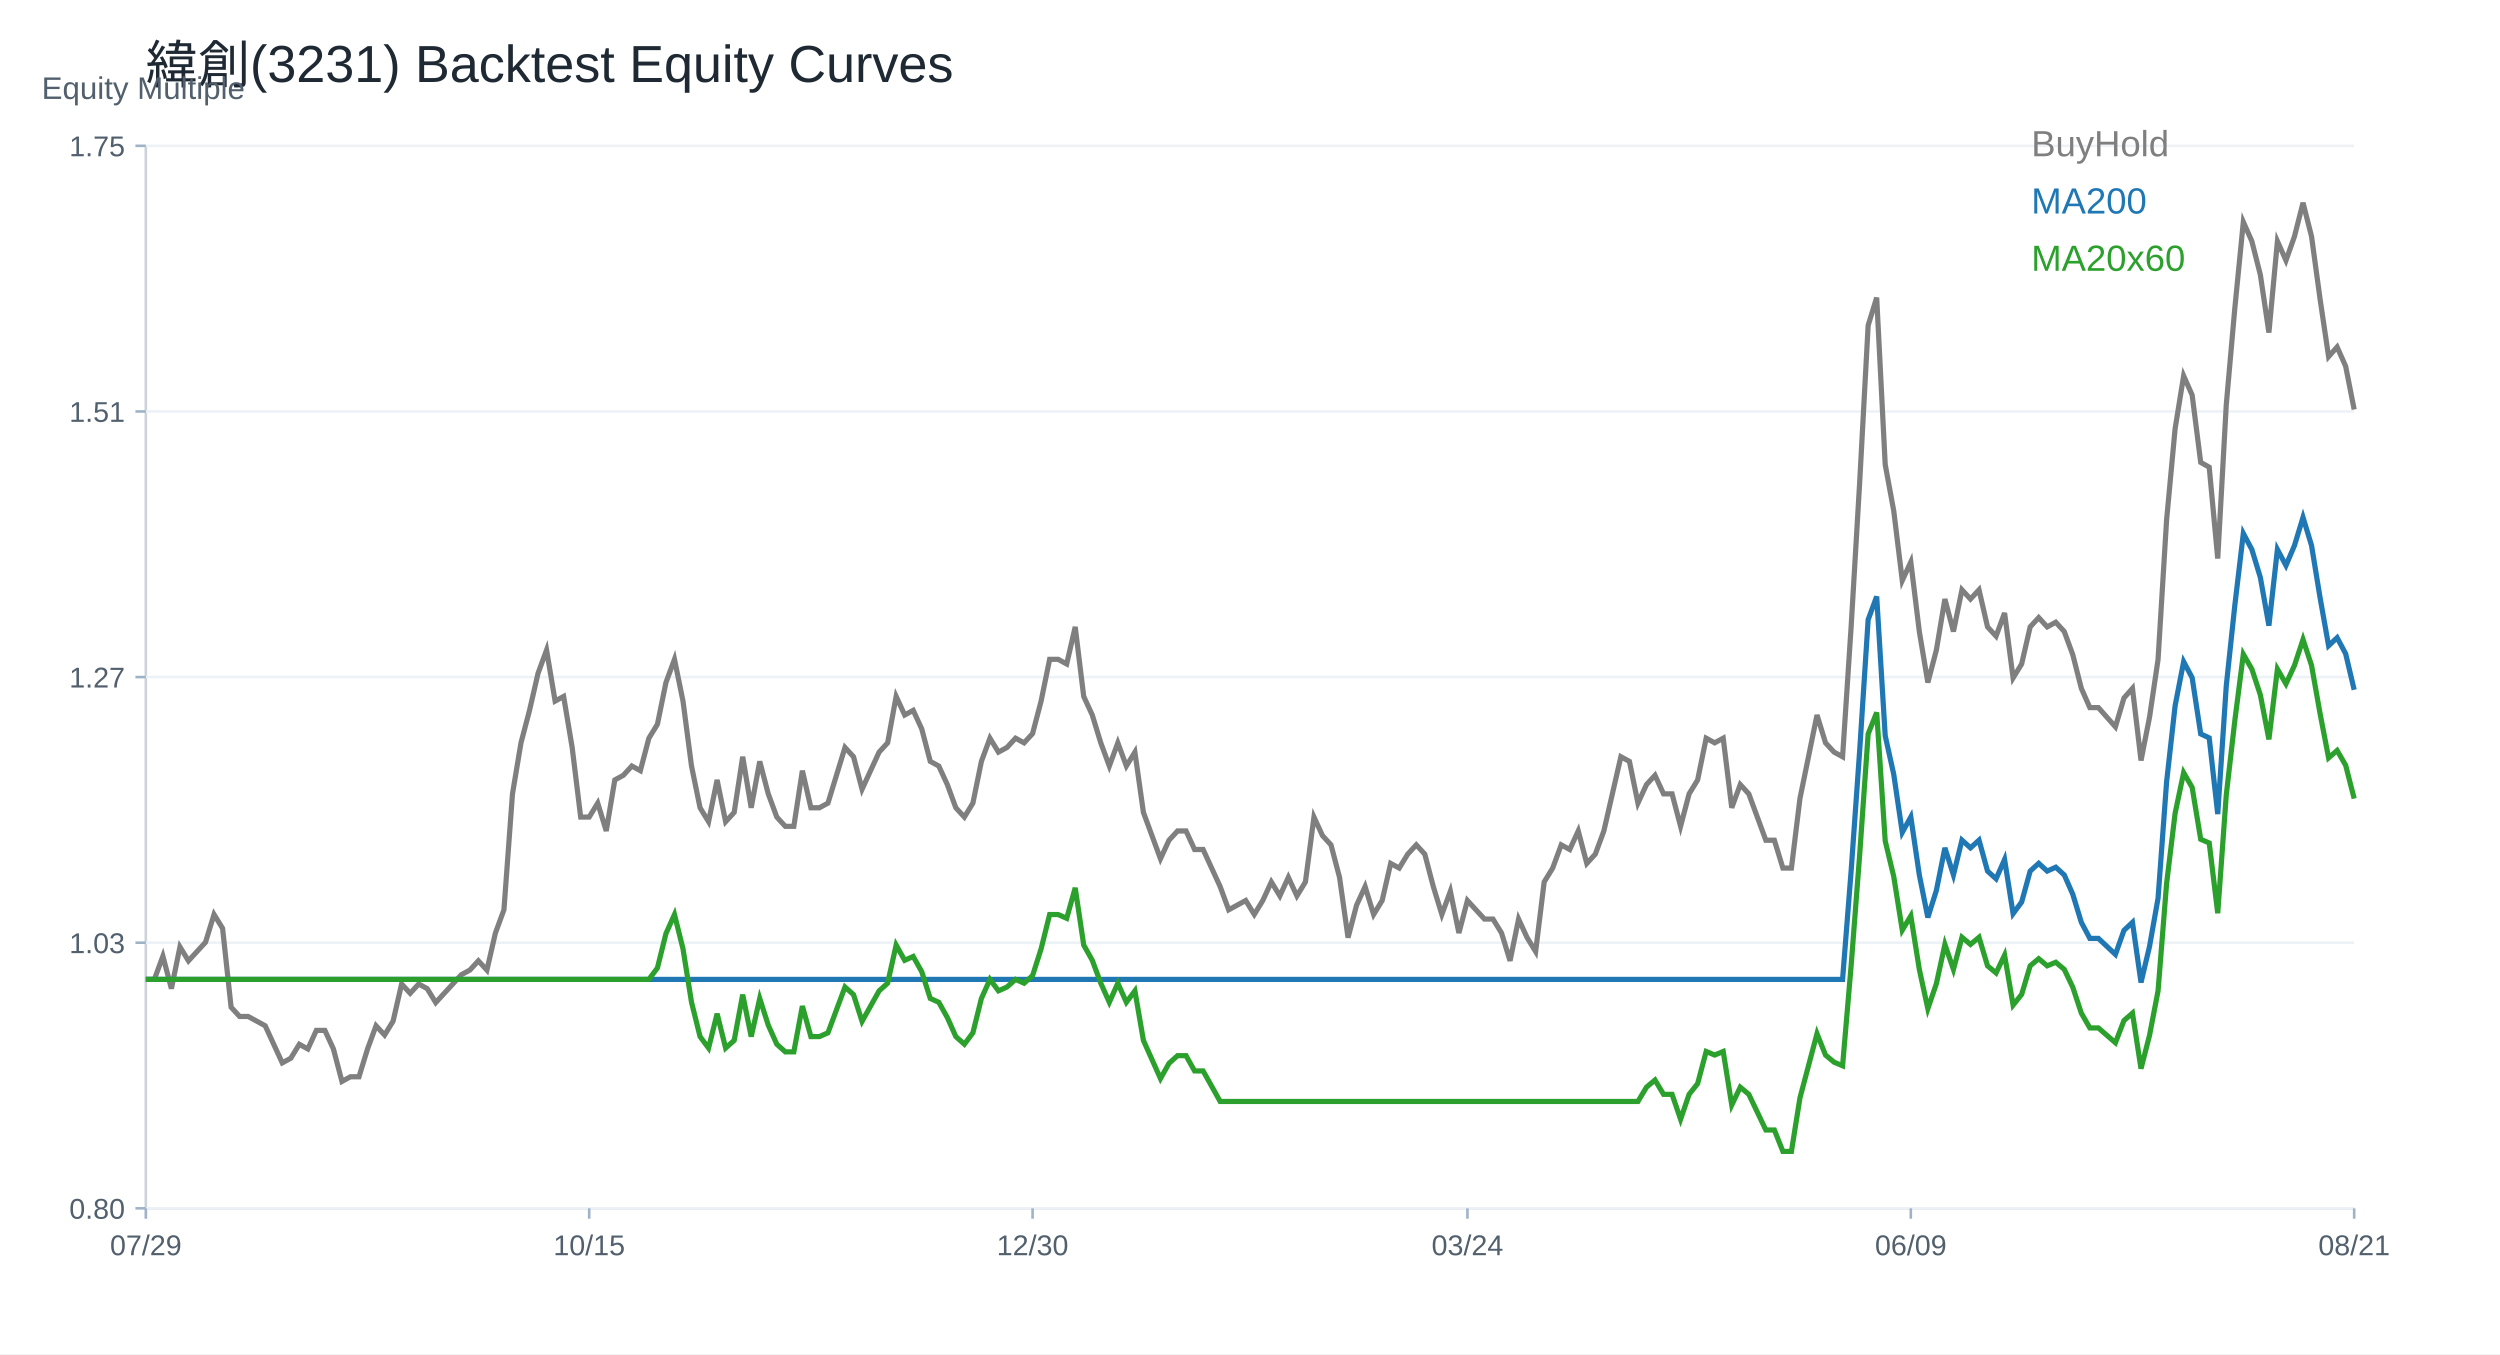
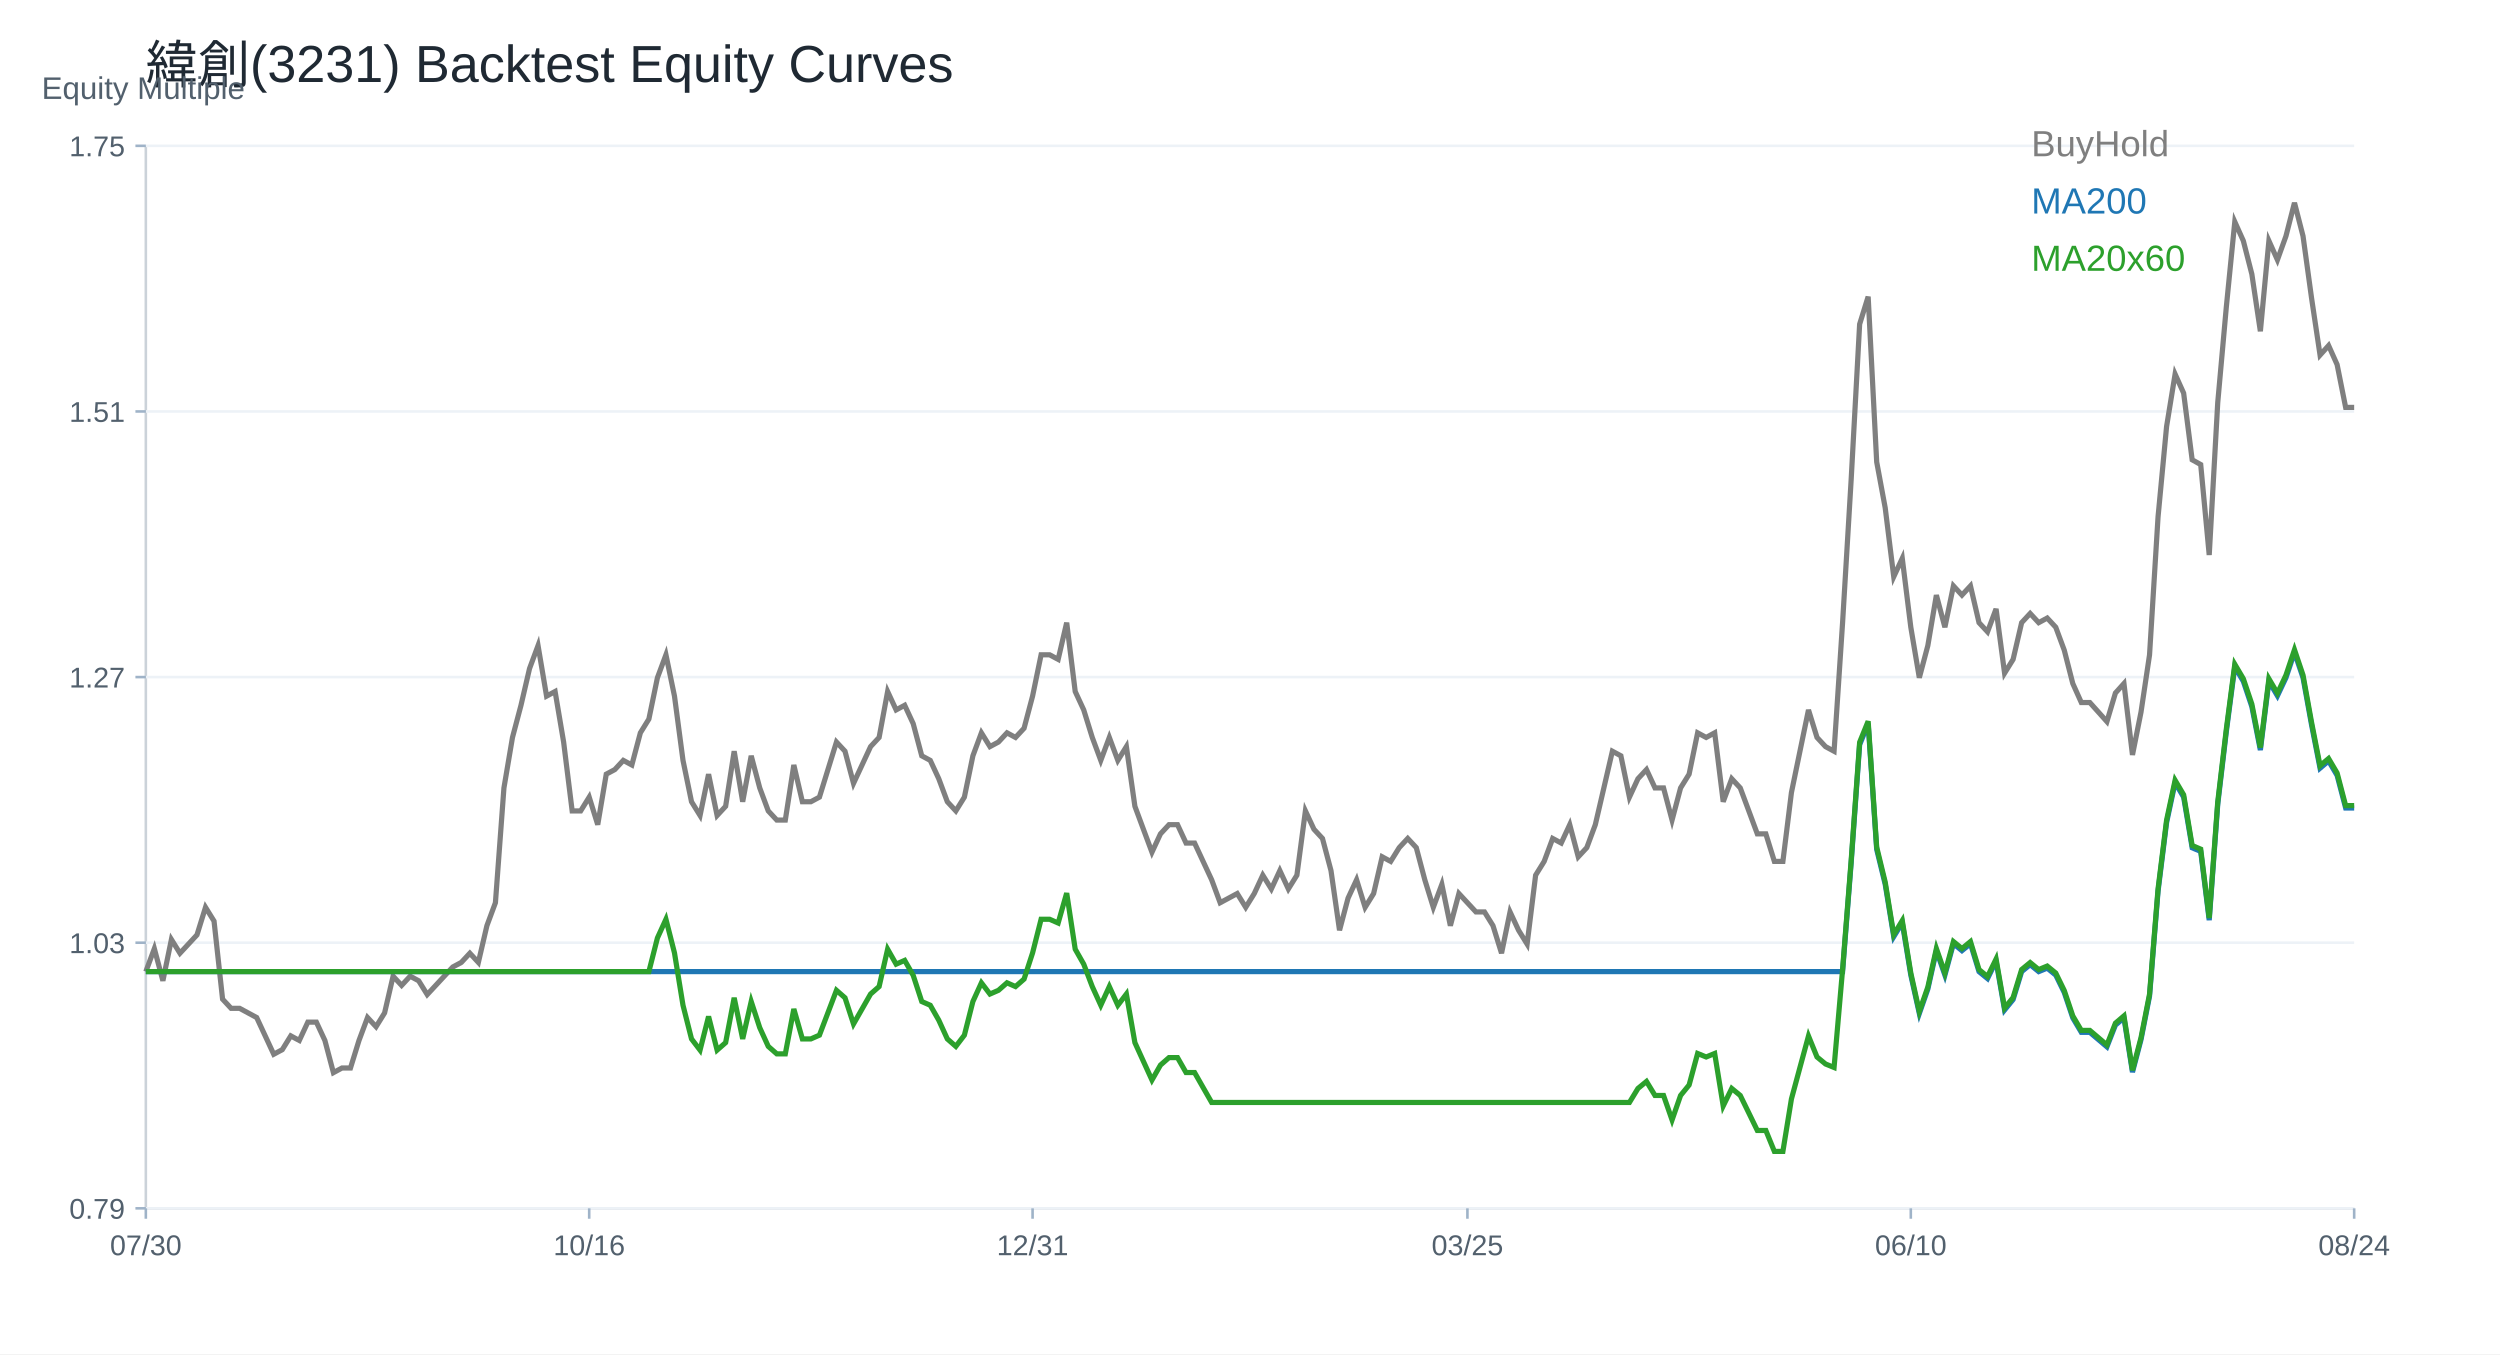
<svg xmlns="http://www.w3.org/2000/svg" width="960" height="520" viewBox="0 0 960 520">
  <rect width="100%" height="100%" fill="white" />
  <text x="56.00" y="32.00" font-size="20" font-family="Arial" fill="#1f2933" text-anchor="start">緯創(3231) Backtest Equity Curves</text>
  <line x1="56" y1="464" x2="904" y2="464" stroke="#cbd2d9" />
  <line x1="56" y1="56" x2="56" y2="464" stroke="#cbd2d9" />
  <text x="16.00" y="38.00" font-size="12" font-family="Arial" fill="#52606d" text-anchor="start">Equity Multiple</text>
  <line x1="56" y1="464.00" x2="904" y2="464.00" stroke="#edf2f7" />
  <line x1="52" y1="464.00" x2="56" y2="464.00" stroke="#9fb3c8" />
-   <text x="48.00" y="468.00" font-size="11" font-family="Arial" fill="#52606d" text-anchor="end">0.80</text>
+   <text x="48.00" y="468.00" font-size="11" font-family="Arial" fill="#52606d" text-anchor="end">0.79</text>
  <line x1="56" y1="362.00" x2="904" y2="362.00" stroke="#edf2f7" />
  <line x1="52" y1="362.00" x2="56" y2="362.00" stroke="#9fb3c8" />
  <text x="48.00" y="366.00" font-size="11" font-family="Arial" fill="#52606d" text-anchor="end">1.03</text>
  <line x1="56" y1="260.00" x2="904" y2="260.00" stroke="#edf2f7" />
  <line x1="52" y1="260.00" x2="56" y2="260.00" stroke="#9fb3c8" />
  <text x="48.00" y="264.00" font-size="11" font-family="Arial" fill="#52606d" text-anchor="end">1.27</text>
  <line x1="56" y1="158.00" x2="904" y2="158.00" stroke="#edf2f7" />
  <line x1="52" y1="158.00" x2="56" y2="158.00" stroke="#9fb3c8" />
  <text x="48.00" y="162.00" font-size="11" font-family="Arial" fill="#52606d" text-anchor="end">1.51</text>
  <line x1="56" y1="56.00" x2="904" y2="56.00" stroke="#edf2f7" />
  <line x1="52" y1="56.00" x2="56" y2="56.00" stroke="#9fb3c8" />
  <text x="48.00" y="60.00" font-size="11" font-family="Arial" fill="#52606d" text-anchor="end">1.75</text>
  <line x1="56.00" y1="464" x2="56.00" y2="468" stroke="#9fb3c8" />
-   <text x="56.00" y="482.00" font-size="11" font-family="Arial" fill="#52606d" text-anchor="middle">07/29</text>
+   <text x="56.00" y="482.00" font-size="11" font-family="Arial" fill="#52606d" text-anchor="middle">07/30</text>
  <line x1="226.25" y1="464" x2="226.25" y2="468" stroke="#9fb3c8" />
-   <text x="226.25" y="482.00" font-size="11" font-family="Arial" fill="#52606d" text-anchor="middle">10/15</text>
+   <text x="226.25" y="482.00" font-size="11" font-family="Arial" fill="#52606d" text-anchor="middle">10/16</text>
  <line x1="396.51" y1="464" x2="396.51" y2="468" stroke="#9fb3c8" />
-   <text x="396.51" y="482.00" font-size="11" font-family="Arial" fill="#52606d" text-anchor="middle">12/30</text>
+   <text x="396.51" y="482.00" font-size="11" font-family="Arial" fill="#52606d" text-anchor="middle">12/31</text>
  <line x1="563.49" y1="464" x2="563.49" y2="468" stroke="#9fb3c8" />
-   <text x="563.49" y="482.00" font-size="11" font-family="Arial" fill="#52606d" text-anchor="middle">03/24</text>
+   <text x="563.49" y="482.00" font-size="11" font-family="Arial" fill="#52606d" text-anchor="middle">03/25</text>
  <line x1="733.75" y1="464" x2="733.75" y2="468" stroke="#9fb3c8" />
-   <text x="733.75" y="482.00" font-size="11" font-family="Arial" fill="#52606d" text-anchor="middle">06/09</text>
+   <text x="733.75" y="482.00" font-size="11" font-family="Arial" fill="#52606d" text-anchor="middle">06/10</text>
  <line x1="904.00" y1="464" x2="904.00" y2="468" stroke="#9fb3c8" />
-   <text x="904.00" y="482.00" font-size="11" font-family="Arial" fill="#52606d" text-anchor="middle">08/21</text>
-   <polyline fill="none" stroke="#7f7f7f" stroke-width="2" points="56.00,376.08 59.27,376.08 62.55,367.18 65.82,379.64 69.10,363.61 72.37,368.96 75.64,365.39 78.92,361.83 82.19,351.15 85.47,356.49 88.74,386.77 92.02,390.33 95.29,390.33 98.56,392.11 101.84,393.89 105.11,401.01 108.39,408.14 111.66,406.36 114.93,401.01 118.21,402.80 121.48,395.67 124.76,395.67 128.03,402.80 131.31,415.26 134.58,413.48 137.85,413.48 141.13,402.80 144.40,393.89 147.68,397.45 150.95,392.11 154.22,377.86 157.50,381.42 160.77,377.86 164.05,379.64 167.32,384.99 170.59,381.42 173.87,377.86 177.14,374.30 180.42,372.52 183.69,368.96 186.97,372.52 190.24,358.27 193.51,349.37 196.79,304.84 200.06,285.25 203.34,272.78 206.61,258.54 209.88,249.63 213.16,269.22 216.43,267.44 219.71,287.03 222.98,313.75 226.25,313.75 229.53,308.40 232.80,319.09 236.08,299.50 239.35,297.72 242.63,294.15 245.90,295.94 249.17,283.47 252.45,278.13 255.72,262.10 259.00,253.19 262.27,269.22 265.54,294.15 268.82,310.18 272.09,315.53 275.37,299.50 278.64,315.53 281.92,311.96 285.19,290.59 288.46,310.18 291.74,292.37 295.01,304.84 298.29,313.75 301.56,317.31 304.83,317.31 308.11,295.94 311.38,310.18 314.66,310.18 317.93,308.40 321.20,297.72 324.48,287.03 327.75,290.59 331.03,303.06 334.30,295.94 337.58,288.81 340.85,285.25 344.12,267.44 347.40,274.56 350.67,272.78 353.95,279.91 357.22,292.37 360.49,294.15 363.77,301.28 367.04,310.18 370.32,313.75 373.59,308.40 376.86,292.37 380.14,283.47 383.41,288.81 386.69,287.03 389.96,283.47 393.24,285.25 396.51,281.69 399.78,269.22 403.06,253.19 406.33,253.19 409.61,254.97 412.88,240.73 416.15,267.44 419.43,274.56 422.70,285.25 425.98,294.15 429.25,285.25 432.53,294.15 435.80,288.81 439.07,311.96 442.35,320.87 445.62,329.77 448.90,322.65 452.17,319.09 455.44,319.09 458.72,326.21 461.99,326.21 465.27,333.34 468.54,340.46 471.81,349.37 475.09,347.58 478.36,345.80 481.64,351.15 484.91,345.80 488.19,338.68 491.46,344.02 494.73,336.90 498.01,344.02 501.28,338.68 504.56,313.75 507.83,320.87 511.10,324.43 514.38,336.90 517.65,360.05 520.93,347.58 524.20,340.46 527.47,351.15 530.75,345.80 534.02,331.56 537.30,333.34 540.57,327.99 543.85,324.43 547.12,327.99 550.39,340.46 553.67,351.15 556.94,342.24 560.22,358.27 563.49,345.80 566.76,349.37 570.04,352.93 573.31,352.93 576.59,358.27 579.86,368.96 583.14,352.93 586.41,360.05 589.68,365.39 592.96,338.68 596.23,333.34 599.51,324.43 602.78,326.21 606.05,319.09 609.33,331.56 612.60,327.99 615.88,319.09 619.15,304.84 622.42,290.59 625.70,292.37 628.97,308.40 632.25,301.28 635.52,297.72 638.80,304.84 642.07,304.84 645.34,317.31 648.62,304.84 651.89,299.50 655.17,283.47 658.44,285.25 661.71,283.47 664.99,310.18 668.26,301.28 671.54,304.84 674.81,313.75 678.08,322.65 681.36,322.65 684.63,333.34 687.91,333.34 691.18,306.62 694.46,290.59 697.73,274.56 701.00,285.25 704.28,288.81 707.55,290.59 710.83,240.73 714.10,185.51 717.37,124.96 720.65,114.28 723.92,178.39 727.20,196.20 730.47,222.92 733.75,215.79 737.02,242.51 740.29,262.10 743.57,249.63 746.84,230.04 750.12,242.51 753.39,226.48 756.66,230.04 759.94,226.48 763.21,240.73 766.49,244.29 769.76,235.38 773.03,260.32 776.31,254.97 779.58,240.73 782.86,237.16 786.13,240.73 789.41,238.94 792.68,242.51 795.95,251.41 799.23,264.33 802.50,271.72 805.78,271.72 809.05,275.41 812.32,279.10 815.60,268.03 818.87,264.33 822.15,292.03 825.42,275.41 828.69,253.26 831.97,199.71 835.24,164.63 838.52,144.32 841.79,151.71 845.07,177.56 848.34,179.40 851.61,214.48 854.89,155.40 858.16,118.48 861.44,85.24 864.71,92.63 867.98,105.55 871.26,127.71 874.53,92.63 877.81,100.01 881.08,90.78 884.36,77.86 887.63,90.78 890.90,114.78 894.18,136.94 897.45,133.25 900.73,140.63 904.00,157.25" />
+   <text x="904.00" y="482.00" font-size="11" font-family="Arial" fill="#52606d" text-anchor="middle">08/24</text>
+   <polyline fill="none" stroke="#7f7f7f" stroke-width="2" points="56.00,373.10 59.27,364.28 62.55,376.62 65.82,360.76 69.10,366.04 72.37,362.52 75.64,358.99 78.92,348.41 82.19,353.70 85.47,383.68 88.74,387.20 92.02,387.20 95.29,388.97 98.56,390.73 101.84,397.78 105.11,404.83 108.39,403.07 111.66,397.78 114.93,399.54 118.21,392.49 121.48,392.49 124.76,399.54 128.03,411.89 131.31,410.12 134.58,410.12 137.85,399.54 141.13,390.73 144.40,394.26 147.68,388.97 150.95,374.86 154.22,378.39 157.50,374.86 160.77,376.62 164.05,381.91 167.32,378.39 170.59,374.86 173.87,371.33 177.14,369.57 180.42,366.04 183.69,369.57 186.97,355.47 190.24,346.65 193.51,302.57 196.79,283.18 200.06,270.83 203.34,256.73 206.61,247.91 209.88,267.31 213.16,265.54 216.43,284.94 219.71,311.39 222.98,311.39 226.25,306.10 229.53,316.68 232.80,297.28 236.08,295.52 239.35,291.99 242.63,293.75 245.90,281.41 249.17,276.12 252.45,260.25 255.72,251.44 259.00,267.31 262.27,291.99 265.54,307.86 268.82,313.15 272.09,297.28 275.37,313.15 278.64,309.62 281.92,288.47 285.19,307.86 288.46,290.23 291.74,302.57 295.01,311.39 298.29,314.91 301.56,314.91 304.83,293.75 308.11,307.86 311.38,307.86 314.66,306.10 317.93,295.52 321.20,284.94 324.48,288.47 327.75,300.81 331.03,293.75 334.30,286.70 337.58,283.18 340.85,265.54 344.12,272.60 347.40,270.83 350.67,277.89 353.95,290.23 357.22,291.99 360.49,299.04 363.77,307.86 367.04,311.39 370.32,306.10 373.59,290.23 376.86,281.41 380.14,286.70 383.41,284.94 386.69,281.41 389.96,283.18 393.24,279.65 396.51,267.31 399.78,251.44 403.06,251.44 406.33,253.20 409.61,239.10 412.88,265.54 416.15,272.60 419.43,283.18 422.70,291.99 425.98,283.18 429.25,291.99 432.53,286.70 435.80,309.62 439.07,318.44 442.35,327.25 445.62,320.20 448.90,316.68 452.17,316.68 455.44,323.73 458.72,323.73 461.99,330.78 465.27,337.83 468.54,346.65 471.81,344.89 475.09,343.12 478.36,348.41 481.64,343.12 484.91,336.07 488.19,341.36 491.46,334.31 494.73,341.36 498.01,336.07 501.28,311.39 504.56,318.44 507.83,321.97 511.10,334.31 514.38,357.23 517.65,344.89 520.93,337.83 524.20,348.41 527.47,343.12 530.75,329.02 534.02,330.78 537.30,325.49 540.57,321.97 543.85,325.49 547.12,337.83 550.39,348.41 553.67,339.60 556.94,355.47 560.22,343.12 563.49,346.65 566.76,350.18 570.04,350.18 573.31,355.47 576.59,366.04 579.86,350.18 583.14,357.23 586.41,362.52 589.68,336.07 592.96,330.78 596.23,321.97 599.51,323.73 602.78,316.68 606.05,329.02 609.33,325.49 612.60,316.68 615.88,302.57 619.15,288.47 622.42,290.23 625.70,306.10 628.97,299.04 632.25,295.52 635.52,302.57 638.80,302.57 642.07,314.91 645.34,302.57 648.62,297.28 651.89,281.41 655.17,283.18 658.44,281.41 661.71,307.86 664.99,299.04 668.26,302.57 671.54,311.39 674.81,320.20 678.08,320.20 681.36,330.78 684.63,330.78 687.91,304.33 691.18,288.47 694.46,272.60 697.73,283.18 701.00,286.70 704.28,288.47 707.55,239.10 710.83,184.44 714.10,124.49 717.37,113.91 720.65,177.39 723.92,195.02 727.20,221.46 730.47,214.41 733.75,240.86 737.02,260.25 740.29,247.91 743.57,228.52 746.84,240.86 750.12,224.99 753.39,228.52 756.66,224.99 759.94,239.10 763.21,242.62 766.49,233.81 769.76,258.49 773.03,253.20 776.31,239.10 779.58,235.57 782.86,239.10 786.13,237.33 789.41,240.86 792.68,249.68 795.95,262.47 799.23,269.78 802.50,269.78 805.78,273.43 809.05,277.09 812.32,266.12 815.60,262.47 818.87,289.89 822.15,273.43 825.42,251.50 828.69,198.49 831.97,163.77 835.24,143.66 838.52,150.97 841.79,176.56 845.07,178.39 848.34,213.12 851.61,154.63 854.89,118.07 858.16,85.17 861.44,92.48 864.71,105.27 867.98,127.21 871.26,92.48 874.53,99.79 877.81,90.65 881.08,77.86 884.36,90.65 887.63,114.41 890.90,136.35 894.18,132.69 897.45,140.00 900.73,156.45 904.00,156.45" />
  <text x="780.00" y="60.00" font-size="14" font-family="Arial" fill="#7f7f7f" text-anchor="start">BuyHold</text>
-   <polyline fill="none" stroke="#1f77b4" stroke-width="2" points="56.00,376.08 59.27,376.08 62.55,376.08 65.82,376.08 69.10,376.08 72.37,376.08 75.64,376.08 78.92,376.08 82.19,376.08 85.47,376.08 88.74,376.08 92.02,376.08 95.29,376.08 98.56,376.08 101.84,376.08 105.11,376.08 108.39,376.08 111.66,376.08 114.93,376.08 118.21,376.08 121.48,376.08 124.76,376.08 128.03,376.08 131.31,376.08 134.58,376.08 137.85,376.08 141.13,376.08 144.40,376.08 147.68,376.08 150.95,376.08 154.22,376.08 157.50,376.08 160.77,376.08 164.05,376.08 167.32,376.08 170.59,376.08 173.87,376.08 177.14,376.08 180.42,376.08 183.69,376.08 186.97,376.08 190.24,376.08 193.51,376.08 196.79,376.08 200.06,376.08 203.34,376.08 206.61,376.08 209.88,376.08 213.16,376.08 216.43,376.08 219.71,376.08 222.98,376.08 226.25,376.08 229.53,376.08 232.80,376.08 236.08,376.08 239.35,376.08 242.63,376.08 245.90,376.08 249.17,376.08 252.45,376.08 255.72,376.08 259.00,376.08 262.27,376.08 265.54,376.08 268.82,376.08 272.09,376.08 275.37,376.08 278.64,376.08 281.92,376.08 285.19,376.08 288.46,376.08 291.74,376.08 295.01,376.08 298.29,376.08 301.56,376.08 304.83,376.08 308.11,376.08 311.38,376.08 314.66,376.08 317.93,376.08 321.20,376.08 324.48,376.08 327.75,376.08 331.03,376.08 334.30,376.08 337.58,376.08 340.85,376.08 344.12,376.08 347.40,376.08 350.67,376.08 353.95,376.08 357.22,376.08 360.49,376.08 363.77,376.08 367.04,376.08 370.32,376.08 373.59,376.08 376.86,376.08 380.14,376.08 383.41,376.08 386.69,376.08 389.96,376.08 393.24,376.08 396.51,376.08 399.78,376.08 403.06,376.08 406.33,376.08 409.61,376.08 412.88,376.08 416.15,376.08 419.43,376.08 422.70,376.08 425.98,376.08 429.25,376.08 432.53,376.08 435.80,376.08 439.07,376.08 442.35,376.08 445.62,376.08 448.90,376.08 452.17,376.08 455.44,376.08 458.72,376.08 461.99,376.08 465.27,376.08 468.54,376.08 471.81,376.08 475.09,376.08 478.36,376.08 481.64,376.08 484.91,376.08 488.19,376.08 491.46,376.08 494.73,376.08 498.01,376.08 501.28,376.08 504.56,376.08 507.83,376.08 511.10,376.08 514.38,376.08 517.65,376.08 520.93,376.08 524.20,376.08 527.47,376.08 530.75,376.08 534.02,376.08 537.30,376.08 540.57,376.08 543.85,376.08 547.12,376.08 550.39,376.08 553.67,376.08 556.94,376.08 560.22,376.08 563.49,376.08 566.76,376.08 570.04,376.08 573.31,376.08 576.59,376.08 579.86,376.08 583.14,376.08 586.41,376.08 589.68,376.08 592.96,376.08 596.23,376.08 599.51,376.08 602.78,376.08 606.05,376.08 609.33,376.08 612.60,376.08 615.88,376.08 619.15,376.08 622.42,376.08 625.70,376.08 628.97,376.08 632.25,376.08 635.52,376.08 638.80,376.08 642.07,376.08 645.34,376.08 648.62,376.08 651.89,376.08 655.17,376.08 658.44,376.08 661.71,376.08 664.99,376.08 668.26,376.08 671.54,376.08 674.81,376.08 678.08,376.08 681.36,376.08 684.63,376.08 687.91,376.08 691.18,376.08 694.46,376.08 697.73,376.08 701.00,376.08 704.28,376.08 707.55,376.08 710.83,334.50 714.10,288.45 717.37,237.96 720.65,229.05 723.92,282.51 727.20,297.37 730.47,319.64 733.75,313.70 737.02,335.98 740.29,352.32 743.57,341.92 746.84,325.58 750.12,335.98 753.39,322.61 756.66,325.58 759.94,322.61 763.21,334.50 766.49,337.47 769.76,330.04 773.03,350.83 776.31,346.38 779.58,334.50 782.86,331.52 786.13,334.50 789.41,333.01 792.68,335.98 795.95,343.41 799.23,354.18 802.50,360.34 805.78,360.34 809.05,363.42 812.32,366.50 815.60,357.26 818.87,354.18 822.15,377.28 825.42,363.42 828.69,344.94 831.97,300.29 835.24,271.04 838.52,254.10 841.79,260.26 845.07,281.82 848.34,283.36 851.61,312.61 854.89,263.34 858.16,232.55 861.44,204.84 864.71,210.99 867.98,221.77 871.26,240.25 874.53,210.99 877.81,217.15 881.08,209.46 884.36,198.68 887.63,209.46 890.90,229.47 894.18,247.95 897.45,244.87 900.73,251.03 904.00,264.88" />
+   <polyline fill="none" stroke="#1f77b4" stroke-width="2" points="56.00,373.10 59.27,373.10 62.55,373.10 65.82,373.10 69.10,373.10 72.37,373.10 75.64,373.10 78.92,373.10 82.19,373.10 85.47,373.10 88.74,373.10 92.02,373.10 95.29,373.10 98.56,373.10 101.84,373.10 105.11,373.10 108.39,373.10 111.66,373.10 114.93,373.10 118.21,373.10 121.48,373.10 124.76,373.10 128.03,373.10 131.31,373.10 134.58,373.10 137.85,373.10 141.13,373.10 144.40,373.10 147.68,373.10 150.95,373.10 154.22,373.10 157.50,373.10 160.77,373.10 164.05,373.10 167.32,373.10 170.59,373.10 173.87,373.10 177.14,373.10 180.42,373.10 183.69,373.10 186.97,373.10 190.24,373.10 193.51,373.10 196.79,373.10 200.06,373.10 203.34,373.10 206.61,373.10 209.88,373.10 213.16,373.10 216.43,373.10 219.71,373.10 222.98,373.10 226.25,373.10 229.53,373.10 232.80,373.10 236.08,373.10 239.35,373.10 242.63,373.10 245.90,373.10 249.17,373.10 252.45,373.10 255.72,373.10 259.00,373.10 262.27,373.10 265.54,373.10 268.82,373.10 272.09,373.10 275.37,373.10 278.64,373.10 281.92,373.10 285.19,373.10 288.46,373.10 291.74,373.10 295.01,373.10 298.29,373.10 301.56,373.10 304.83,373.10 308.11,373.10 311.38,373.10 314.66,373.10 317.93,373.10 321.20,373.10 324.48,373.10 327.75,373.10 331.03,373.10 334.30,373.10 337.58,373.10 340.85,373.10 344.12,373.10 347.40,373.10 350.67,373.10 353.95,373.10 357.22,373.10 360.49,373.10 363.77,373.10 367.04,373.10 370.32,373.10 373.59,373.10 376.86,373.10 380.14,373.10 383.41,373.10 386.69,373.10 389.96,373.10 393.24,373.10 396.51,373.10 399.78,373.10 403.06,373.10 406.33,373.10 409.61,373.10 412.88,373.10 416.15,373.10 419.43,373.10 422.70,373.10 425.98,373.10 429.25,373.10 432.53,373.10 435.80,373.10 439.07,373.10 442.35,373.10 445.62,373.10 448.90,373.10 452.17,373.10 455.44,373.10 458.72,373.10 461.99,373.10 465.27,373.10 468.54,373.10 471.81,373.10 475.09,373.10 478.36,373.10 481.64,373.10 484.91,373.10 488.19,373.10 491.46,373.10 494.73,373.10 498.01,373.10 501.28,373.10 504.56,373.10 507.83,373.10 511.10,373.10 514.38,373.10 517.65,373.10 520.93,373.10 524.20,373.10 527.47,373.10 530.75,373.10 534.02,373.10 537.30,373.10 540.57,373.10 543.85,373.10 547.12,373.10 550.39,373.10 553.67,373.10 556.94,373.10 560.22,373.10 563.49,373.10 566.76,373.10 570.04,373.10 573.31,373.10 576.59,373.10 579.86,373.10 583.14,373.10 586.41,373.10 589.68,373.10 592.96,373.10 596.23,373.10 599.51,373.10 602.78,373.10 606.05,373.10 609.33,373.10 612.60,373.10 615.88,373.10 619.15,373.10 622.42,373.10 625.70,373.10 628.97,373.10 632.25,373.10 635.52,373.10 638.80,373.10 642.07,373.10 645.34,373.10 648.62,373.10 651.89,373.10 655.17,373.10 658.44,373.10 661.71,373.10 664.99,373.10 668.26,373.10 671.54,373.10 674.81,373.10 678.08,373.10 681.36,373.10 684.63,373.10 687.91,373.10 691.18,373.10 694.46,373.10 697.73,373.10 701.00,373.10 704.28,373.10 707.55,373.10 710.83,331.54 714.10,285.97 717.37,277.92 720.65,326.18 723.92,339.59 727.20,359.69 730.47,354.33 733.75,374.44 737.02,389.18 740.29,379.80 743.57,365.05 746.84,374.44 750.12,362.37 753.39,365.05 756.66,362.37 759.94,373.10 763.21,375.78 766.49,369.08 769.76,387.84 773.03,383.82 776.31,373.10 779.58,370.42 782.86,373.10 786.13,371.76 789.41,374.44 792.68,381.14 795.95,390.87 799.23,396.42 802.50,396.42 805.78,399.20 809.05,401.98 812.32,393.64 815.60,390.87 818.87,411.71 822.15,399.20 825.42,382.53 828.69,342.23 831.97,315.83 835.24,300.54 838.52,306.10 841.79,325.55 845.07,326.94 848.34,353.35 851.61,308.88 854.89,281.09 858.16,256.07 861.44,261.63 864.71,271.36 867.98,288.03 871.26,261.63 874.53,267.19 877.81,260.24 881.08,250.51 884.36,260.24 887.63,278.31 890.90,294.98 894.18,292.20 897.45,297.76 900.73,310.27 904.00,310.27" />
  <text x="780.00" y="82.00" font-size="14" font-family="Arial" fill="#1f77b4" text-anchor="start">MA200</text>
-   <polyline fill="none" stroke="#2ca02c" stroke-width="2" points="56.00,376.08 59.27,376.08 62.55,376.08 65.82,376.08 69.10,376.08 72.37,376.08 75.64,376.08 78.92,376.08 82.19,376.08 85.47,376.08 88.74,376.08 92.02,376.08 95.29,376.08 98.56,376.08 101.84,376.08 105.11,376.08 108.39,376.08 111.66,376.08 114.93,376.08 118.21,376.08 121.48,376.08 124.76,376.08 128.03,376.08 131.31,376.08 134.58,376.08 137.85,376.08 141.13,376.08 144.40,376.08 147.68,376.08 150.95,376.08 154.22,376.08 157.50,376.08 160.77,376.08 164.05,376.08 167.32,376.08 170.59,376.08 173.87,376.08 177.14,376.08 180.42,376.08 183.69,376.08 186.97,376.08 190.24,376.08 193.51,376.08 196.79,376.08 200.06,376.08 203.34,376.08 206.61,376.08 209.88,376.08 213.16,376.08 216.43,376.08 219.71,376.08 222.98,376.08 226.25,376.08 229.53,376.08 232.80,376.08 236.08,376.08 239.35,376.08 242.63,376.08 245.90,376.08 249.17,376.08 252.45,371.69 255.72,358.50 259.00,351.18 262.27,364.36 265.54,384.87 268.82,398.05 272.09,402.45 275.37,389.26 278.64,402.45 281.92,399.52 285.19,381.94 288.46,398.05 291.74,383.40 295.01,393.66 298.29,400.98 301.56,403.91 304.83,403.91 308.11,386.33 311.38,398.05 314.66,398.05 317.93,396.59 321.20,387.80 324.48,379.01 327.75,381.94 331.03,392.19 334.30,386.33 337.58,380.48 340.85,377.55 344.12,362.90 347.40,368.76 350.67,367.29 353.95,373.15 357.22,383.40 360.49,384.87 363.77,390.73 367.04,398.05 370.32,400.98 373.59,396.59 376.86,383.40 380.14,376.08 383.41,380.48 386.69,379.01 389.96,376.08 393.24,377.55 396.51,374.62 399.78,364.36 403.06,351.18 406.33,351.18 409.61,352.64 412.88,340.92 416.15,362.90 419.43,368.76 422.70,377.55 425.98,384.87 429.25,377.55 432.53,384.87 435.80,380.48 439.07,399.52 442.35,406.84 445.62,414.17 448.90,408.31 452.17,405.38 455.44,405.38 458.72,411.24 461.99,411.24 465.27,417.10 468.54,422.96 471.81,422.96 475.09,422.96 478.36,422.96 481.64,422.96 484.91,422.96 488.19,422.96 491.46,422.96 494.73,422.96 498.01,422.96 501.28,422.96 504.56,422.96 507.83,422.96 511.10,422.96 514.38,422.96 517.65,422.96 520.93,422.96 524.20,422.96 527.47,422.96 530.75,422.96 534.02,422.96 537.30,422.96 540.57,422.96 543.85,422.96 547.12,422.96 550.39,422.96 553.67,422.96 556.94,422.96 560.22,422.96 563.49,422.96 566.76,422.96 570.04,422.96 573.31,422.96 576.59,422.96 579.86,422.96 583.14,422.96 586.41,422.96 589.68,422.96 592.96,422.96 596.23,422.96 599.51,422.96 602.78,422.96 606.05,422.96 609.33,422.96 612.60,422.96 615.88,422.96 619.15,422.96 622.42,422.96 625.70,422.96 628.97,422.96 632.25,417.48 635.52,414.73 638.80,420.22 642.07,420.22 645.34,429.81 648.62,420.22 651.89,416.11 655.17,403.77 658.44,405.14 661.71,403.77 664.99,424.33 668.26,417.48 671.54,420.22 674.81,427.07 678.08,433.92 681.36,433.92 684.63,442.14 687.91,442.14 691.18,421.59 694.46,409.25 697.73,396.92 701.00,405.14 704.28,407.88 707.55,409.25 710.83,370.88 714.10,328.40 717.37,281.81 720.65,273.58 723.92,322.92 727.20,336.62 730.47,357.18 733.75,351.70 737.02,372.25 740.29,387.33 743.57,377.73 746.84,362.66 750.12,372.25 753.39,359.92 756.66,362.66 759.94,359.92 763.21,370.88 766.49,373.62 769.76,366.77 773.03,385.96 776.31,381.85 779.58,370.88 782.86,368.14 786.13,370.88 789.41,369.51 792.68,372.25 795.95,379.10 799.23,389.05 802.50,394.73 805.78,394.73 809.05,397.57 812.32,400.41 815.60,391.89 818.87,389.05 822.15,410.36 825.42,397.57 828.69,380.52 831.97,339.32 835.24,312.33 838.52,296.71 841.79,302.39 845.07,322.28 848.34,323.70 851.61,350.69 854.89,305.23 858.16,276.82 861.44,251.24 864.71,256.93 867.98,266.87 871.26,283.92 874.53,256.93 877.81,262.61 881.08,255.51 884.36,245.56 887.63,255.51 890.90,273.97 894.18,291.02 897.45,288.18 900.73,293.86 904.00,306.65" />
+   <polyline fill="none" stroke="#2ca02c" stroke-width="2" points="56.00,373.10 59.27,373.10 62.55,373.10 65.82,373.10 69.10,373.10 72.37,373.10 75.64,373.10 78.92,373.10 82.19,373.10 85.47,373.10 88.74,373.10 92.02,373.10 95.29,373.10 98.56,373.10 101.84,373.10 105.11,373.10 108.39,373.10 111.66,373.10 114.93,373.10 118.21,373.10 121.48,373.10 124.76,373.10 128.03,373.10 131.31,373.10 134.58,373.10 137.85,373.10 141.13,373.10 144.40,373.10 147.68,373.10 150.95,373.10 154.22,373.10 157.50,373.10 160.77,373.10 164.05,373.10 167.32,373.10 170.59,373.10 173.87,373.10 177.14,373.10 180.42,373.10 183.69,373.10 186.97,373.10 190.24,373.10 193.51,373.10 196.79,373.10 200.06,373.10 203.34,373.10 206.61,373.10 209.88,373.10 213.16,373.10 216.43,373.10 219.71,373.10 222.98,373.10 226.25,373.10 229.53,373.10 232.80,373.10 236.08,373.10 239.35,373.10 242.63,373.10 245.90,373.10 249.17,373.10 252.45,360.18 255.72,353.00 259.00,365.92 262.27,386.02 265.54,398.94 268.82,403.24 272.09,390.32 275.37,403.24 278.64,400.37 281.92,383.15 285.19,398.94 288.46,384.58 291.74,394.63 295.01,401.81 298.29,404.68 301.56,404.68 304.83,387.45 308.11,398.94 311.38,398.94 314.66,397.50 317.93,388.89 321.20,380.28 324.48,383.15 327.75,393.20 331.03,387.45 334.30,381.71 337.58,378.84 340.85,364.48 344.12,370.23 347.40,368.79 350.67,374.53 353.95,384.58 357.22,386.02 360.49,391.76 363.77,398.94 367.04,401.81 370.32,397.50 373.59,384.58 376.86,377.40 380.14,381.71 383.41,380.28 386.69,377.40 389.96,378.84 393.24,375.97 396.51,365.92 399.78,353.00 403.06,353.00 406.33,354.44 409.61,342.95 412.88,364.48 416.15,370.23 419.43,378.84 422.70,386.02 425.98,378.84 429.25,386.02 432.53,381.71 435.80,400.37 439.07,407.55 442.35,414.73 445.62,408.99 448.90,406.12 452.17,406.12 455.44,411.86 458.72,411.86 461.99,417.60 465.27,423.34 468.54,423.34 471.81,423.34 475.09,423.34 478.36,423.34 481.64,423.34 484.91,423.34 488.19,423.34 491.46,423.34 494.73,423.34 498.01,423.34 501.28,423.34 504.56,423.34 507.83,423.34 511.10,423.34 514.38,423.34 517.65,423.34 520.93,423.34 524.20,423.34 527.47,423.34 530.75,423.34 534.02,423.34 537.30,423.34 540.57,423.34 543.85,423.34 547.12,423.34 550.39,423.34 553.67,423.34 556.94,423.34 560.22,423.34 563.49,423.34 566.76,423.34 570.04,423.34 573.31,423.34 576.59,423.34 579.86,423.34 583.14,423.34 586.41,423.34 589.68,423.34 592.96,423.34 596.23,423.34 599.51,423.34 602.78,423.34 606.05,423.34 609.33,423.34 612.60,423.34 615.88,423.34 619.15,423.34 622.42,423.34 625.70,423.34 628.97,417.97 632.25,415.28 635.52,420.66 638.80,420.66 642.07,430.06 645.34,420.66 648.62,416.63 651.89,404.54 655.17,405.88 658.44,404.54 661.71,424.68 664.99,417.97 668.26,420.66 671.54,427.37 674.81,434.09 678.08,434.09 681.36,442.14 684.63,442.14 687.91,422.00 691.18,409.91 694.46,397.83 697.73,405.88 701.00,408.57 704.28,409.91 707.55,372.31 710.83,330.68 714.10,285.02 717.37,276.96 720.65,325.31 723.92,338.74 727.20,358.88 730.47,353.51 733.75,373.65 737.02,388.43 740.29,379.02 743.57,364.25 746.84,373.65 750.12,361.57 753.39,364.25 756.66,361.57 759.94,372.31 763.21,375.00 766.49,368.28 769.76,387.08 773.03,383.05 776.31,372.31 779.58,369.62 782.86,372.31 786.13,370.97 789.41,373.65 792.68,380.37 795.95,390.11 799.23,395.68 802.50,395.68 805.78,398.46 809.05,401.25 812.32,392.90 815.60,390.11 818.87,410.99 822.15,398.46 825.42,381.76 828.69,341.38 831.97,314.93 835.24,299.62 838.52,305.19 841.79,324.68 845.07,326.07 848.34,352.52 851.61,307.97 854.89,280.13 858.16,255.07 861.44,260.64 864.71,270.38 867.98,287.09 871.26,260.64 874.53,266.21 877.81,259.25 881.08,249.50 884.36,259.25 887.63,277.34 890.90,294.05 894.18,291.27 897.45,296.83 900.73,309.36 904.00,309.36" />
  <text x="780.00" y="104.00" font-size="14" font-family="Arial" fill="#2ca02c" text-anchor="start">MA20x60</text>
</svg>
